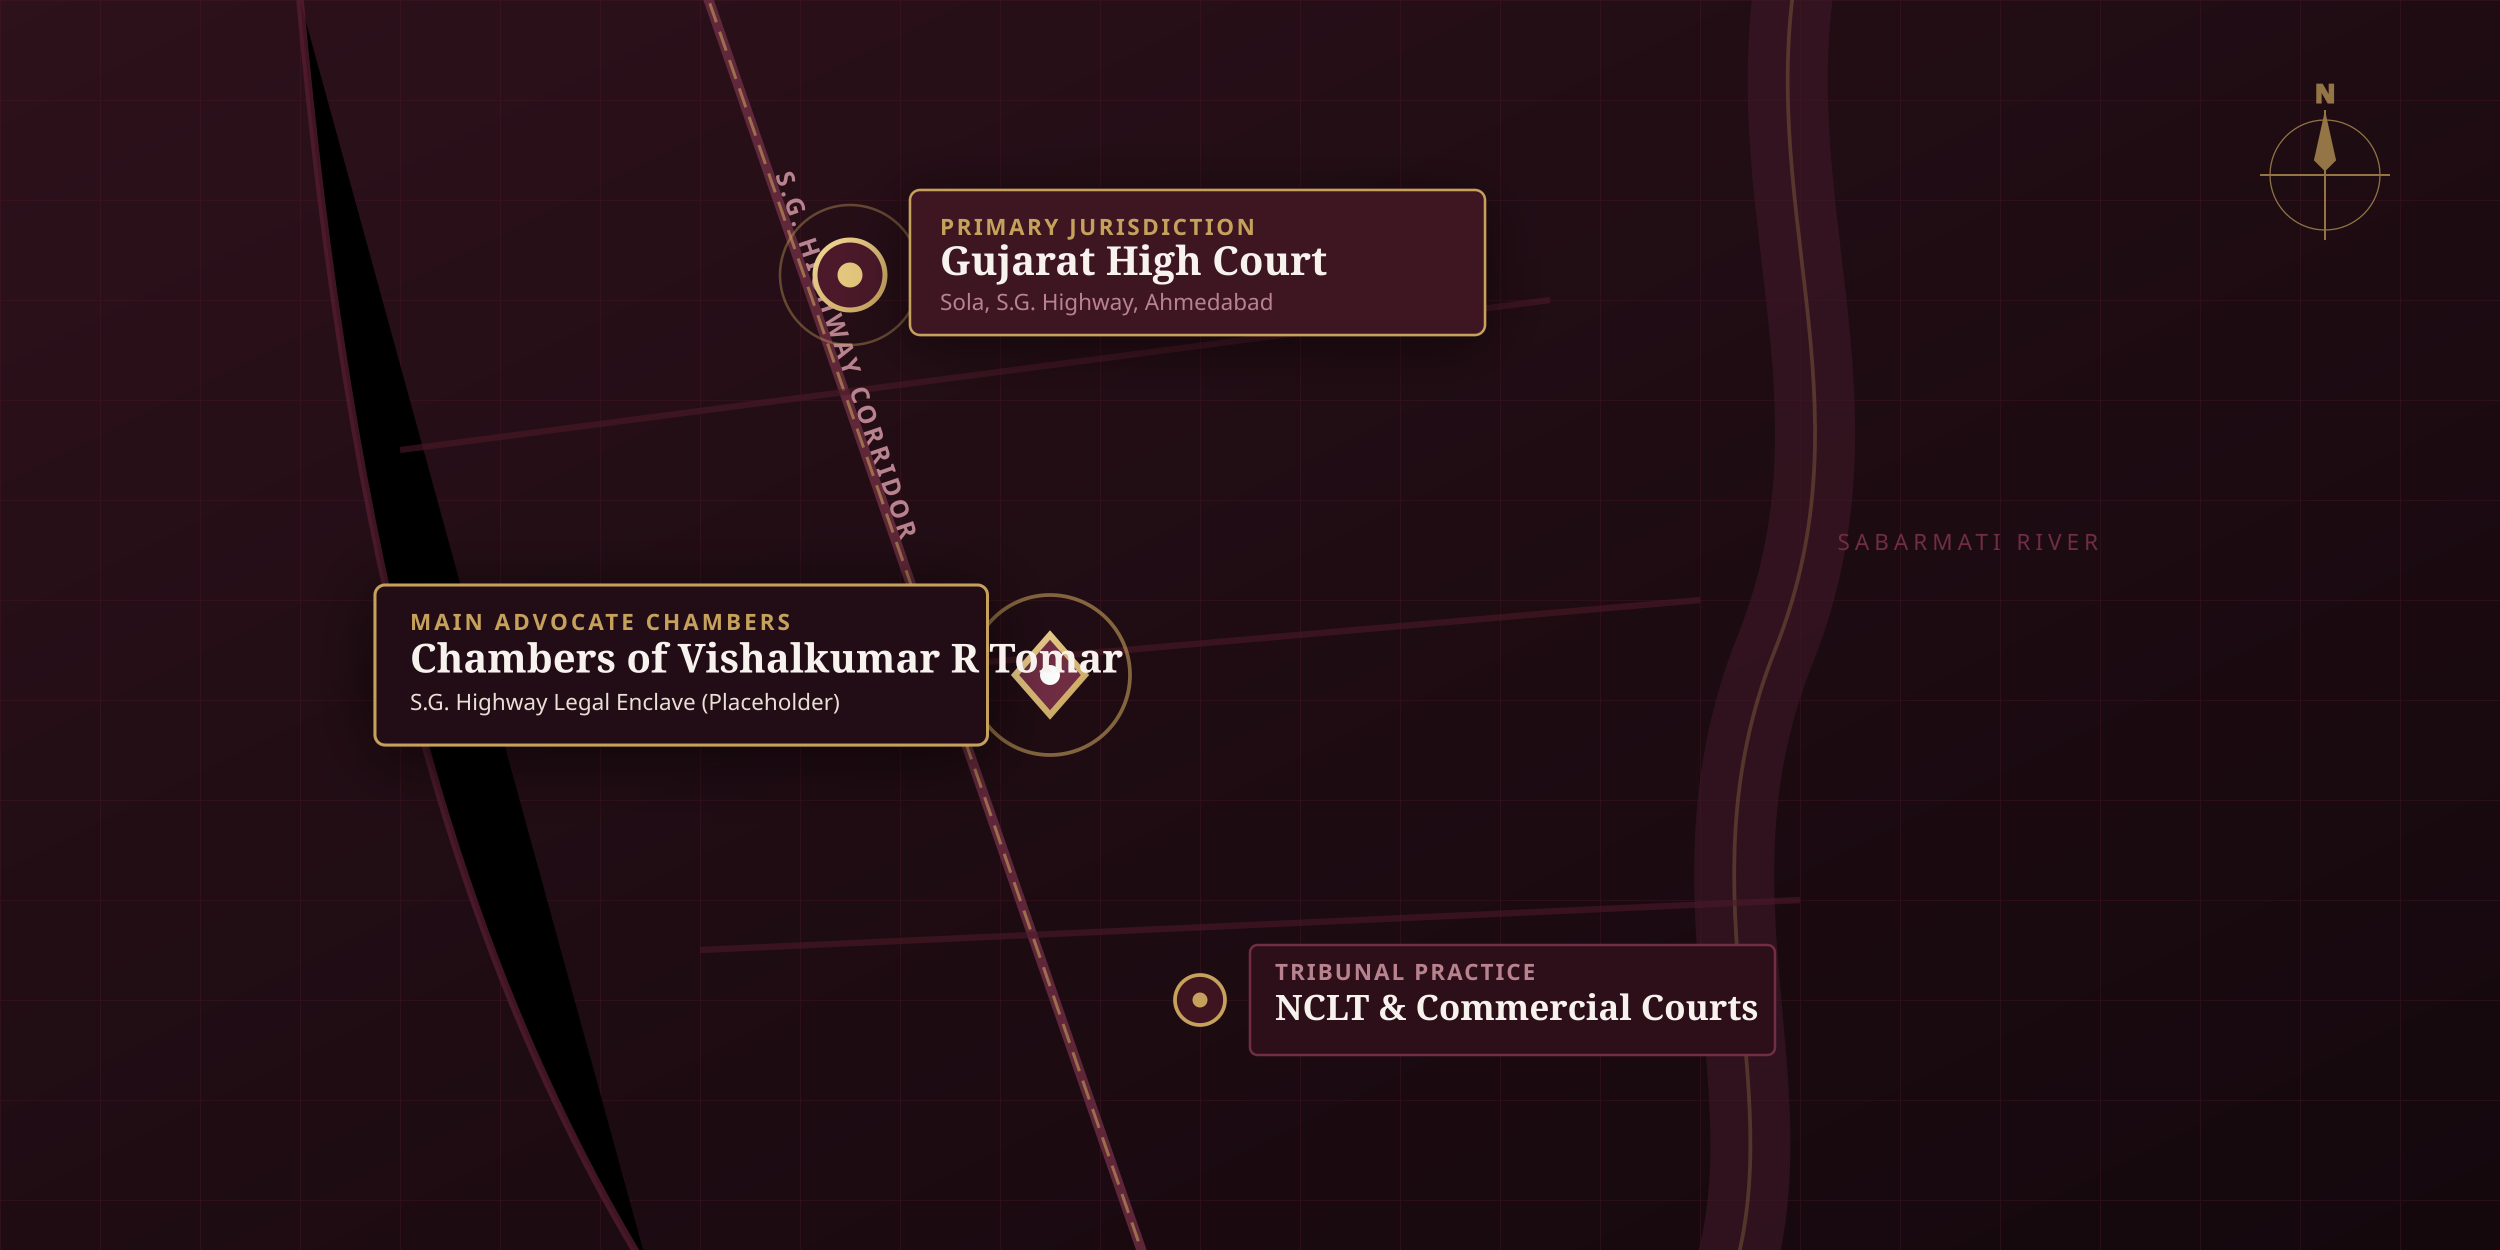
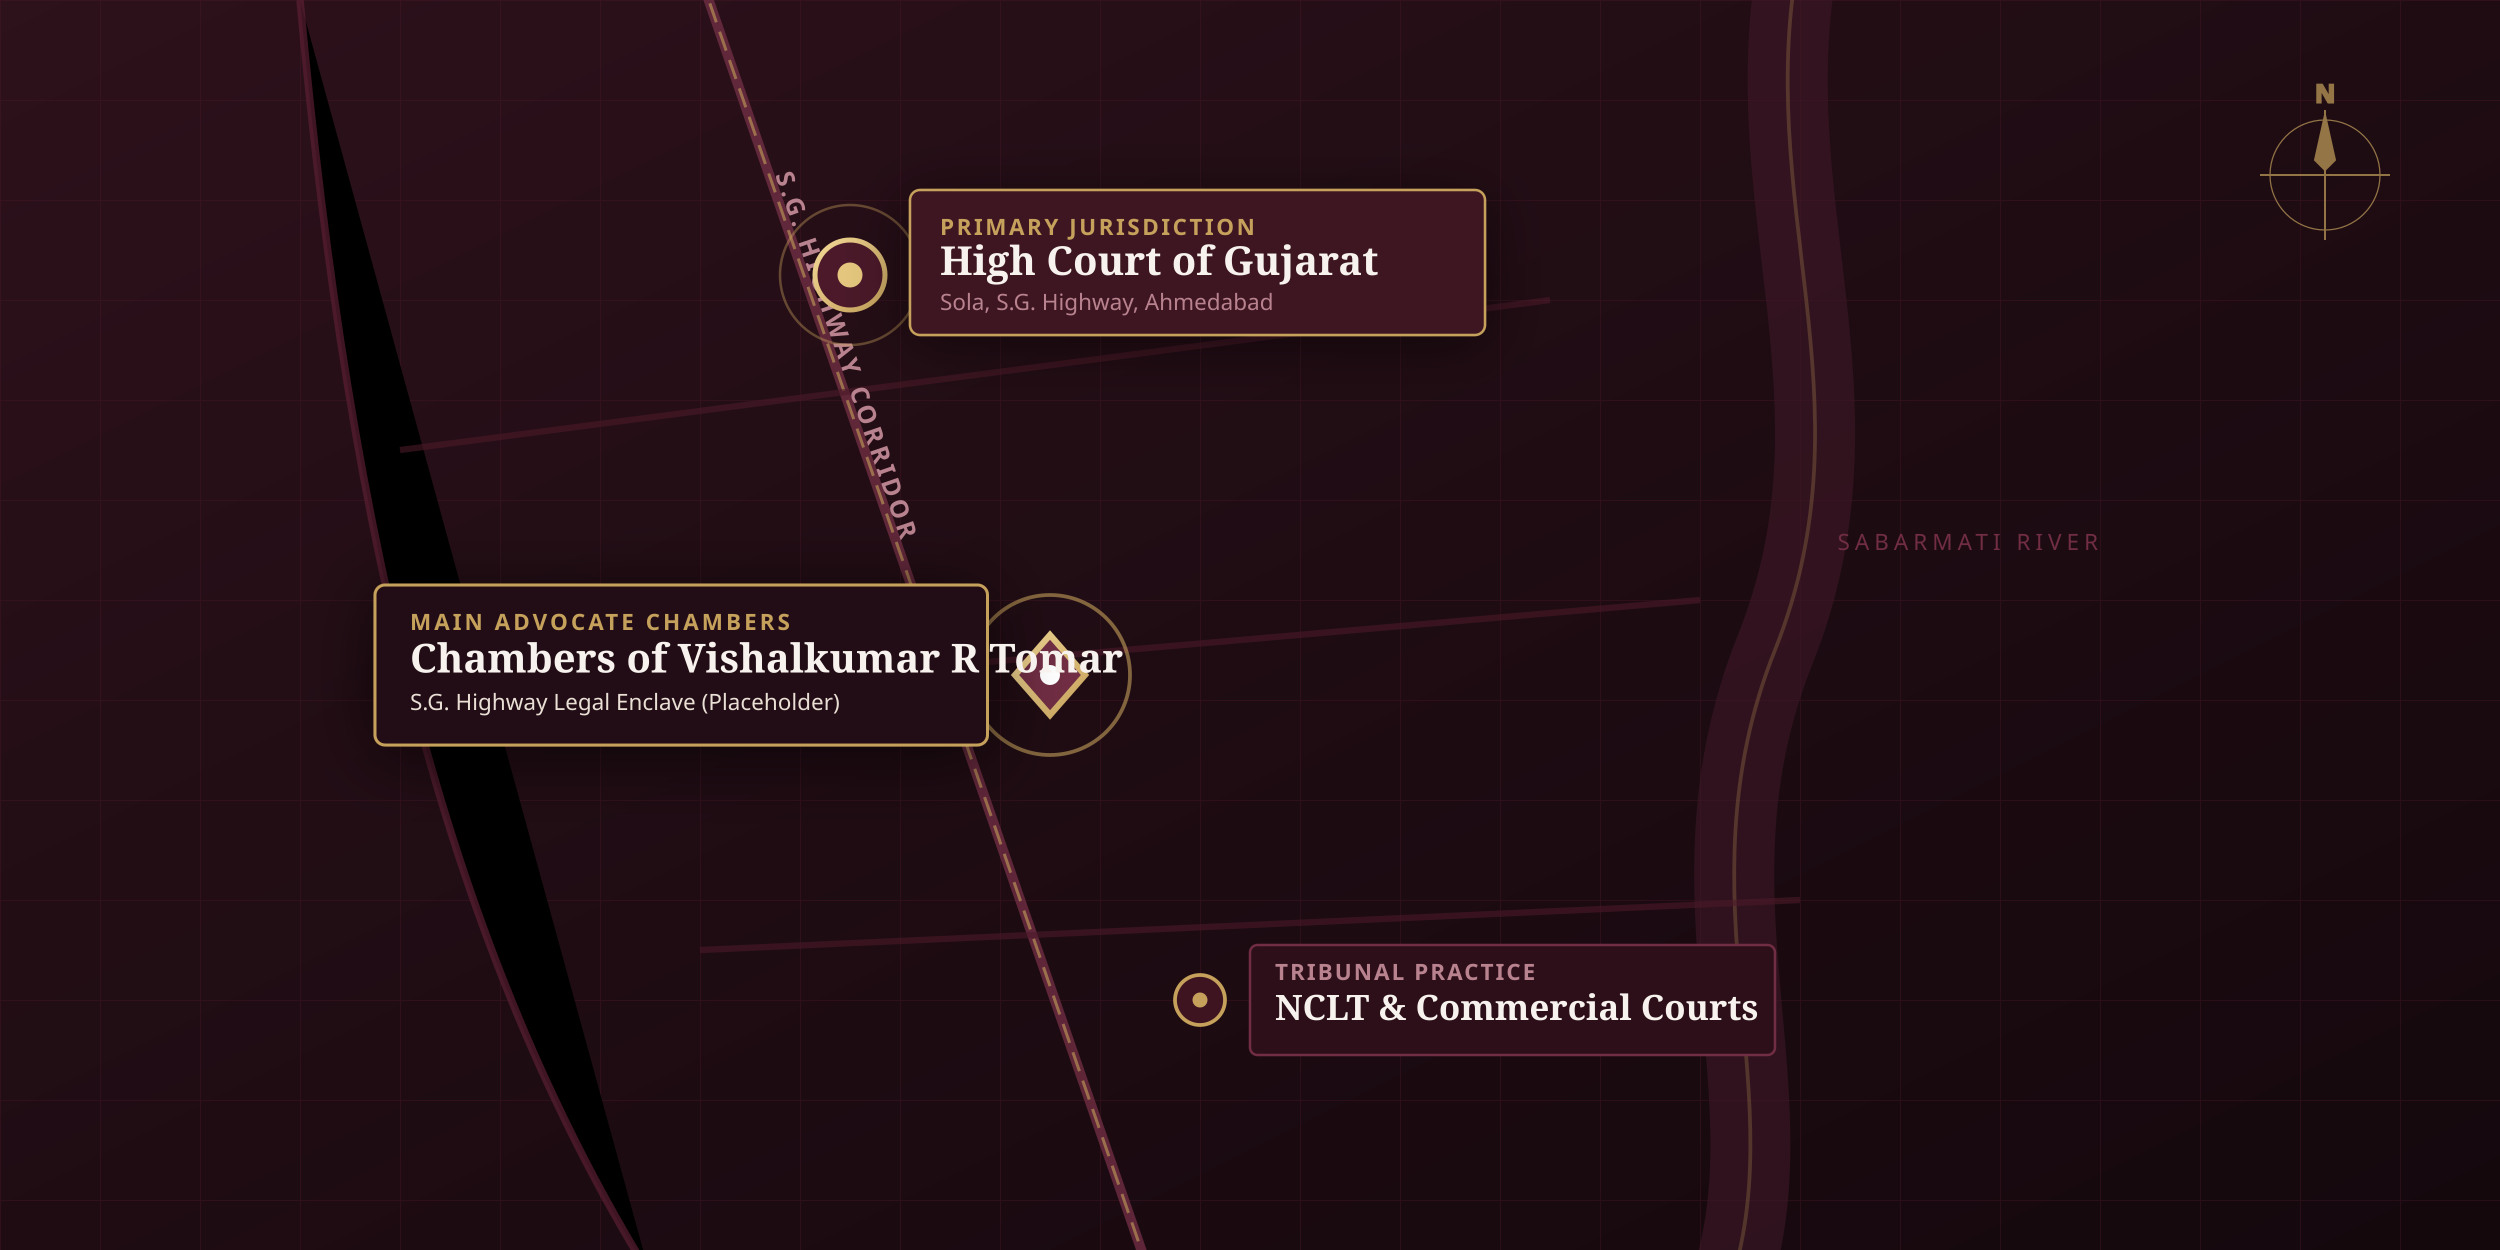
<svg xmlns="http://www.w3.org/2000/svg" viewBox="0 0 1000 500" width="100%" height="100%">
  <defs>
    <linearGradient id="mapBg" x1="0%" y1="0%" x2="100%" y2="100%">
      <stop offset="0%" stop-color="#2D111B" />
      <stop offset="50%" stop-color="#1F0C13" />
      <stop offset="100%" stop-color="#14080D" />
    </linearGradient>
    <linearGradient id="goldPin" x1="0%" y1="0%" x2="100%" y2="100%">
      <stop offset="0%" stop-color="#F2D795" />
      <stop offset="100%" stop-color="#C5A15B" />
    </linearGradient>
    <pattern id="grid" width="40" height="40" patternUnits="userSpaceOnUse">
      <path d="M 40 0 L 0 0 0 40" fill="none" stroke="#4B1929" stroke-width="0.75" stroke-opacity="0.4" />
    </pattern>
  </defs>
  <rect width="1000" height="500" fill="url(#mapBg)" />
  <rect width="1000" height="500" fill="url(#grid)" />
  <path d="M 720 -20 C 700 80, 750 160, 710 260 C 670 360, 720 440, 690 520" fill="none" stroke="#3D1826" stroke-width="32" stroke-linecap="round" opacity="0.6" />
  <path d="M 720 -20 C 700 80, 750 160, 710 260 C 670 360, 720 440, 690 520" fill="none" stroke="#C5A15B" stroke-width="1.5" stroke-opacity="0.25" />
  <path d="M 280 -10 L 460 510" stroke="#702D43" stroke-width="4" stroke-opacity="0.8" />
  <path d="M 280 -10 L 460 510" stroke="#C5A15B" stroke-width="1.2" stroke-dasharray="8 4" stroke-opacity="0.6" />
  <path d="M 120 0 C 140 220, 180 380, 260 510" stroke="#5A1F32" stroke-width="3" stroke-opacity="0.7" />
  <line x1="160" y1="180" x2="620" y2="120" stroke="#4B1929" stroke-width="2.5" stroke-opacity="0.6" />
  <line x1="220" y1="280" x2="680" y2="240" stroke="#4B1929" stroke-width="2.5" stroke-opacity="0.6" />
  <line x1="280" y1="380" x2="720" y2="360" stroke="#4B1929" stroke-width="2.5" stroke-opacity="0.6" />
  <text x="310" y="70" font-family="'Plus Jakarta Sans', sans-serif" font-size="10" font-weight="600" fill="#B9828F" letter-spacing="1.5" transform="rotate(71, 310, 70)">S.G. HIGHWAY CORRIDOR</text>
  <text x="735" y="220" font-family="'Plus Jakarta Sans', sans-serif" font-size="9" font-weight="500" fill="#702D43" letter-spacing="2">SABARMATI RIVER</text>
  <g transform="translate(340, 110)">
    <circle cx="0" cy="0" r="28" fill="none" stroke="#C5A15B" stroke-width="1" stroke-opacity="0.4">
      <animate attributeName="r" values="18;34;18" dur="3s" repeatCount="indefinite" />
      <animate attributeName="stroke-opacity" values="0.7;0.1;0.7" dur="3s" repeatCount="indefinite" />
    </circle>
    <circle cx="0" cy="0" r="14" fill="#4B1929" stroke="url(#goldPin)" stroke-width="2" />
    <circle cx="0" cy="0" r="5" fill="#E5C77E" />
    <rect x="24" y="-34" width="230" height="58" rx="4" fill="#3E1421" stroke="#C5A15B" stroke-width="1" filter="drop-shadow(0 4px 12px rgba(0,0,0,0.5))" />
    <text x="36" y="-16" font-family="'Plus Jakarta Sans', sans-serif" font-size="9" font-weight="700" fill="#C5A15B" letter-spacing="1">PRIMARY JURISDICTION</text>
-     <text x="36" y="0" font-family="'Cormorant Garamond', Georgia, serif" font-size="16" font-weight="700" fill="#F7F2ED">Gujarat High Court</text>
+     <text x="36" y="0" font-family="'Cormorant Garamond', Georgia, serif" font-size="16" font-weight="700" fill="#F7F2ED">High Court of Gujarat</text>
    <text x="36" y="14" font-family="'Plus Jakarta Sans', sans-serif" font-size="9" fill="#B9828F">Sola, S.G. Highway, Ahmedabad</text>
  </g>
  <g transform="translate(420, 270)">
    <circle cx="0" cy="0" r="32" fill="none" stroke="#C5A15B" stroke-width="1.5" stroke-opacity="0.6">
      <animate attributeName="r" values="20;38;20" dur="2.5s" repeatCount="indefinite" />
      <animate attributeName="stroke-opacity" values="0.9;0.2;0.9" dur="2.5s" repeatCount="indefinite" />
    </circle>
    <polygon points="0,-16 14,0 0,16 -14,0" fill="#702D43" stroke="url(#goldPin)" stroke-width="2.5" />
    <circle cx="0" cy="0" r="4" fill="#FFFFFF" />
    <rect x="-270" y="-36" width="245" height="64" rx="4" fill="#240B13" stroke="#C5A15B" stroke-width="1.2" filter="drop-shadow(0 4px 14px rgba(0,0,0,0.6))" />
    <text x="-256" y="-18" font-family="'Plus Jakarta Sans', sans-serif" font-size="9" font-weight="700" fill="#C5A15B" letter-spacing="1.2">MAIN ADVOCATE CHAMBERS</text>
    <text x="-256" y="-1" font-family="'Cormorant Garamond', Georgia, serif" font-size="16" font-weight="700" fill="#F7F2ED">Chambers of Vishalkumar R Tomar</text>
    <text x="-256" y="14" font-family="'Plus Jakarta Sans', sans-serif" font-size="9" fill="#E9DFD5">S.G. Highway Legal Enclave (Placeholder)</text>
  </g>
  <g transform="translate(480, 400)">
    <circle cx="0" cy="0" r="10" fill="#3E1421" stroke="#C5A15B" stroke-width="1.5" />
    <circle cx="0" cy="0" r="3" fill="#C5A15B" />
    <rect x="20" y="-22" width="210" height="44" rx="3" fill="#2C0F19" stroke="#702D43" stroke-width="1" />
    <text x="30" y="-8" font-family="'Plus Jakarta Sans', sans-serif" font-size="9" font-weight="700" fill="#B9828F" letter-spacing="0.8">TRIBUNAL PRACTICE</text>
    <text x="30" y="8" font-family="'Cormorant Garamond', Georgia, serif" font-size="14" font-weight="600" fill="#F7F2ED">NCLT &amp; Commercial Courts</text>
  </g>
  <g transform="translate(930, 70)" stroke="#C5A15B" stroke-width="0.8" opacity="0.7">
    <circle cx="0" cy="0" r="22" fill="none" stroke-width="0.5" />
    <line x1="0" y1="-26" x2="0" y2="26" />
    <line x1="-26" y1="0" x2="26" y2="0" />
    <polygon points="0,-24 4,-6 0,-2 -4,-6" fill="#C5A15B" />
    <text x="-4" y="-29" font-family="'Plus Jakarta Sans', sans-serif" font-size="10" font-weight="700" fill="#C5A15B">N</text>
  </g>
</svg>
